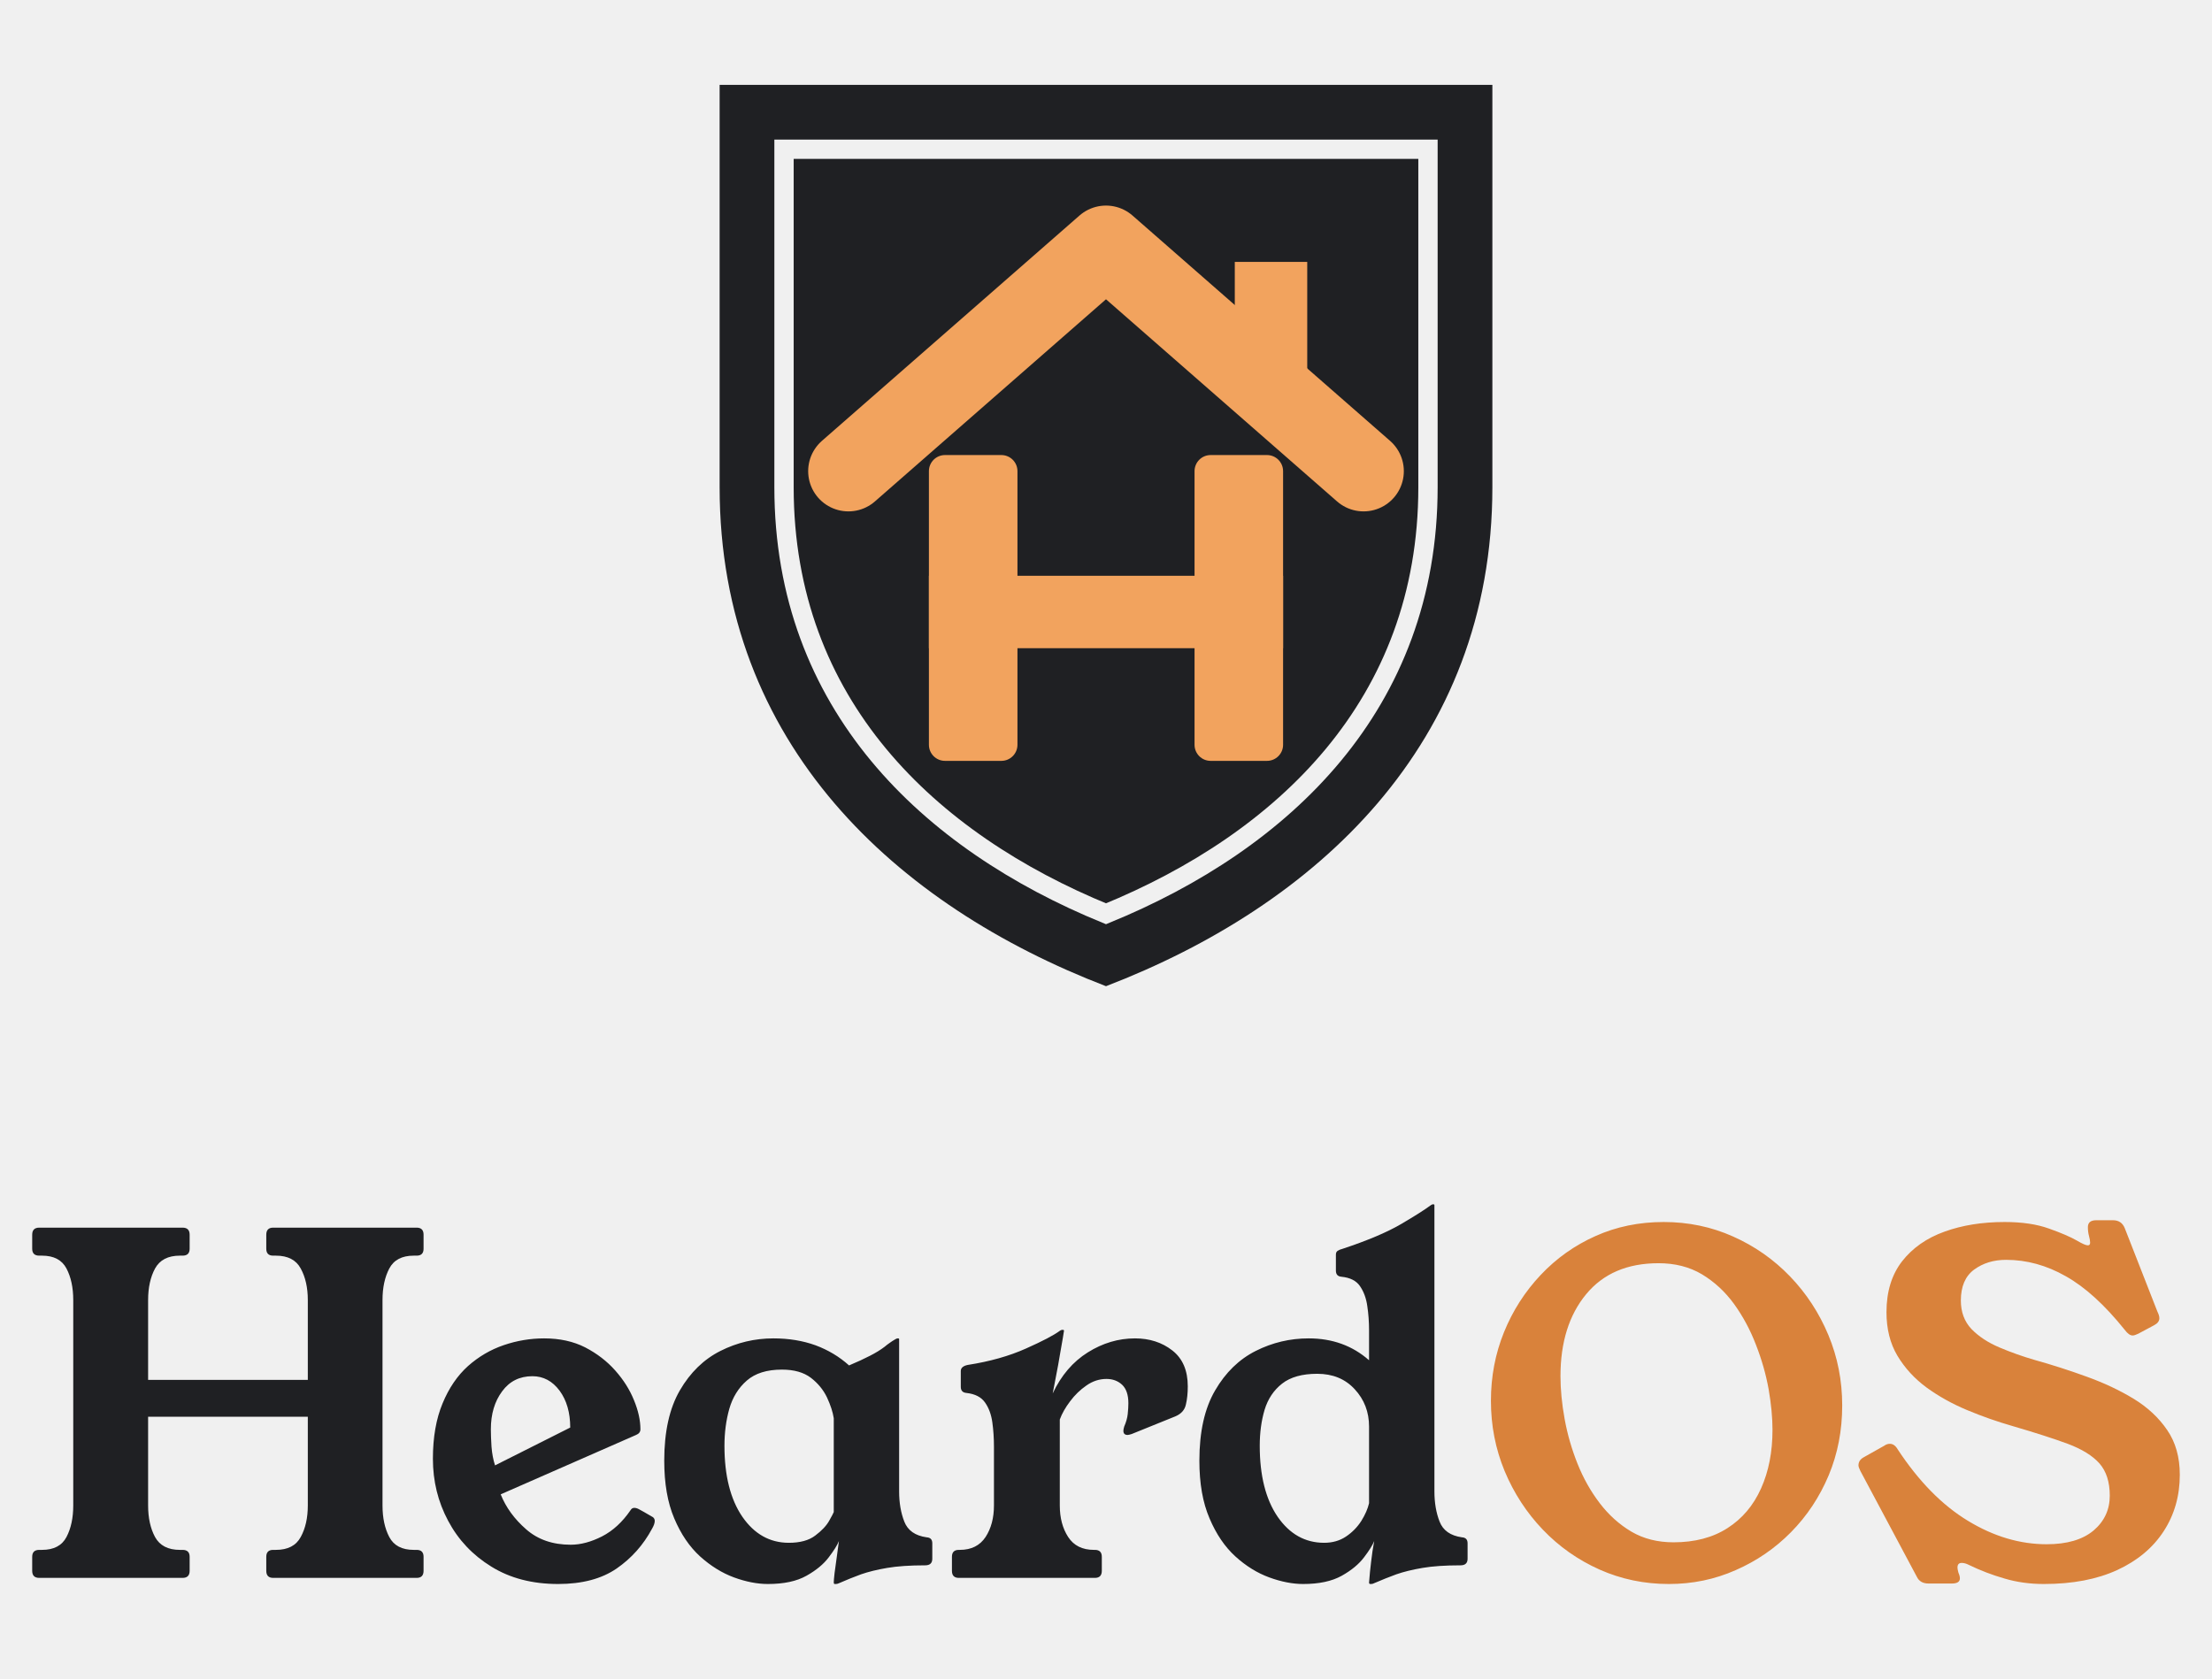
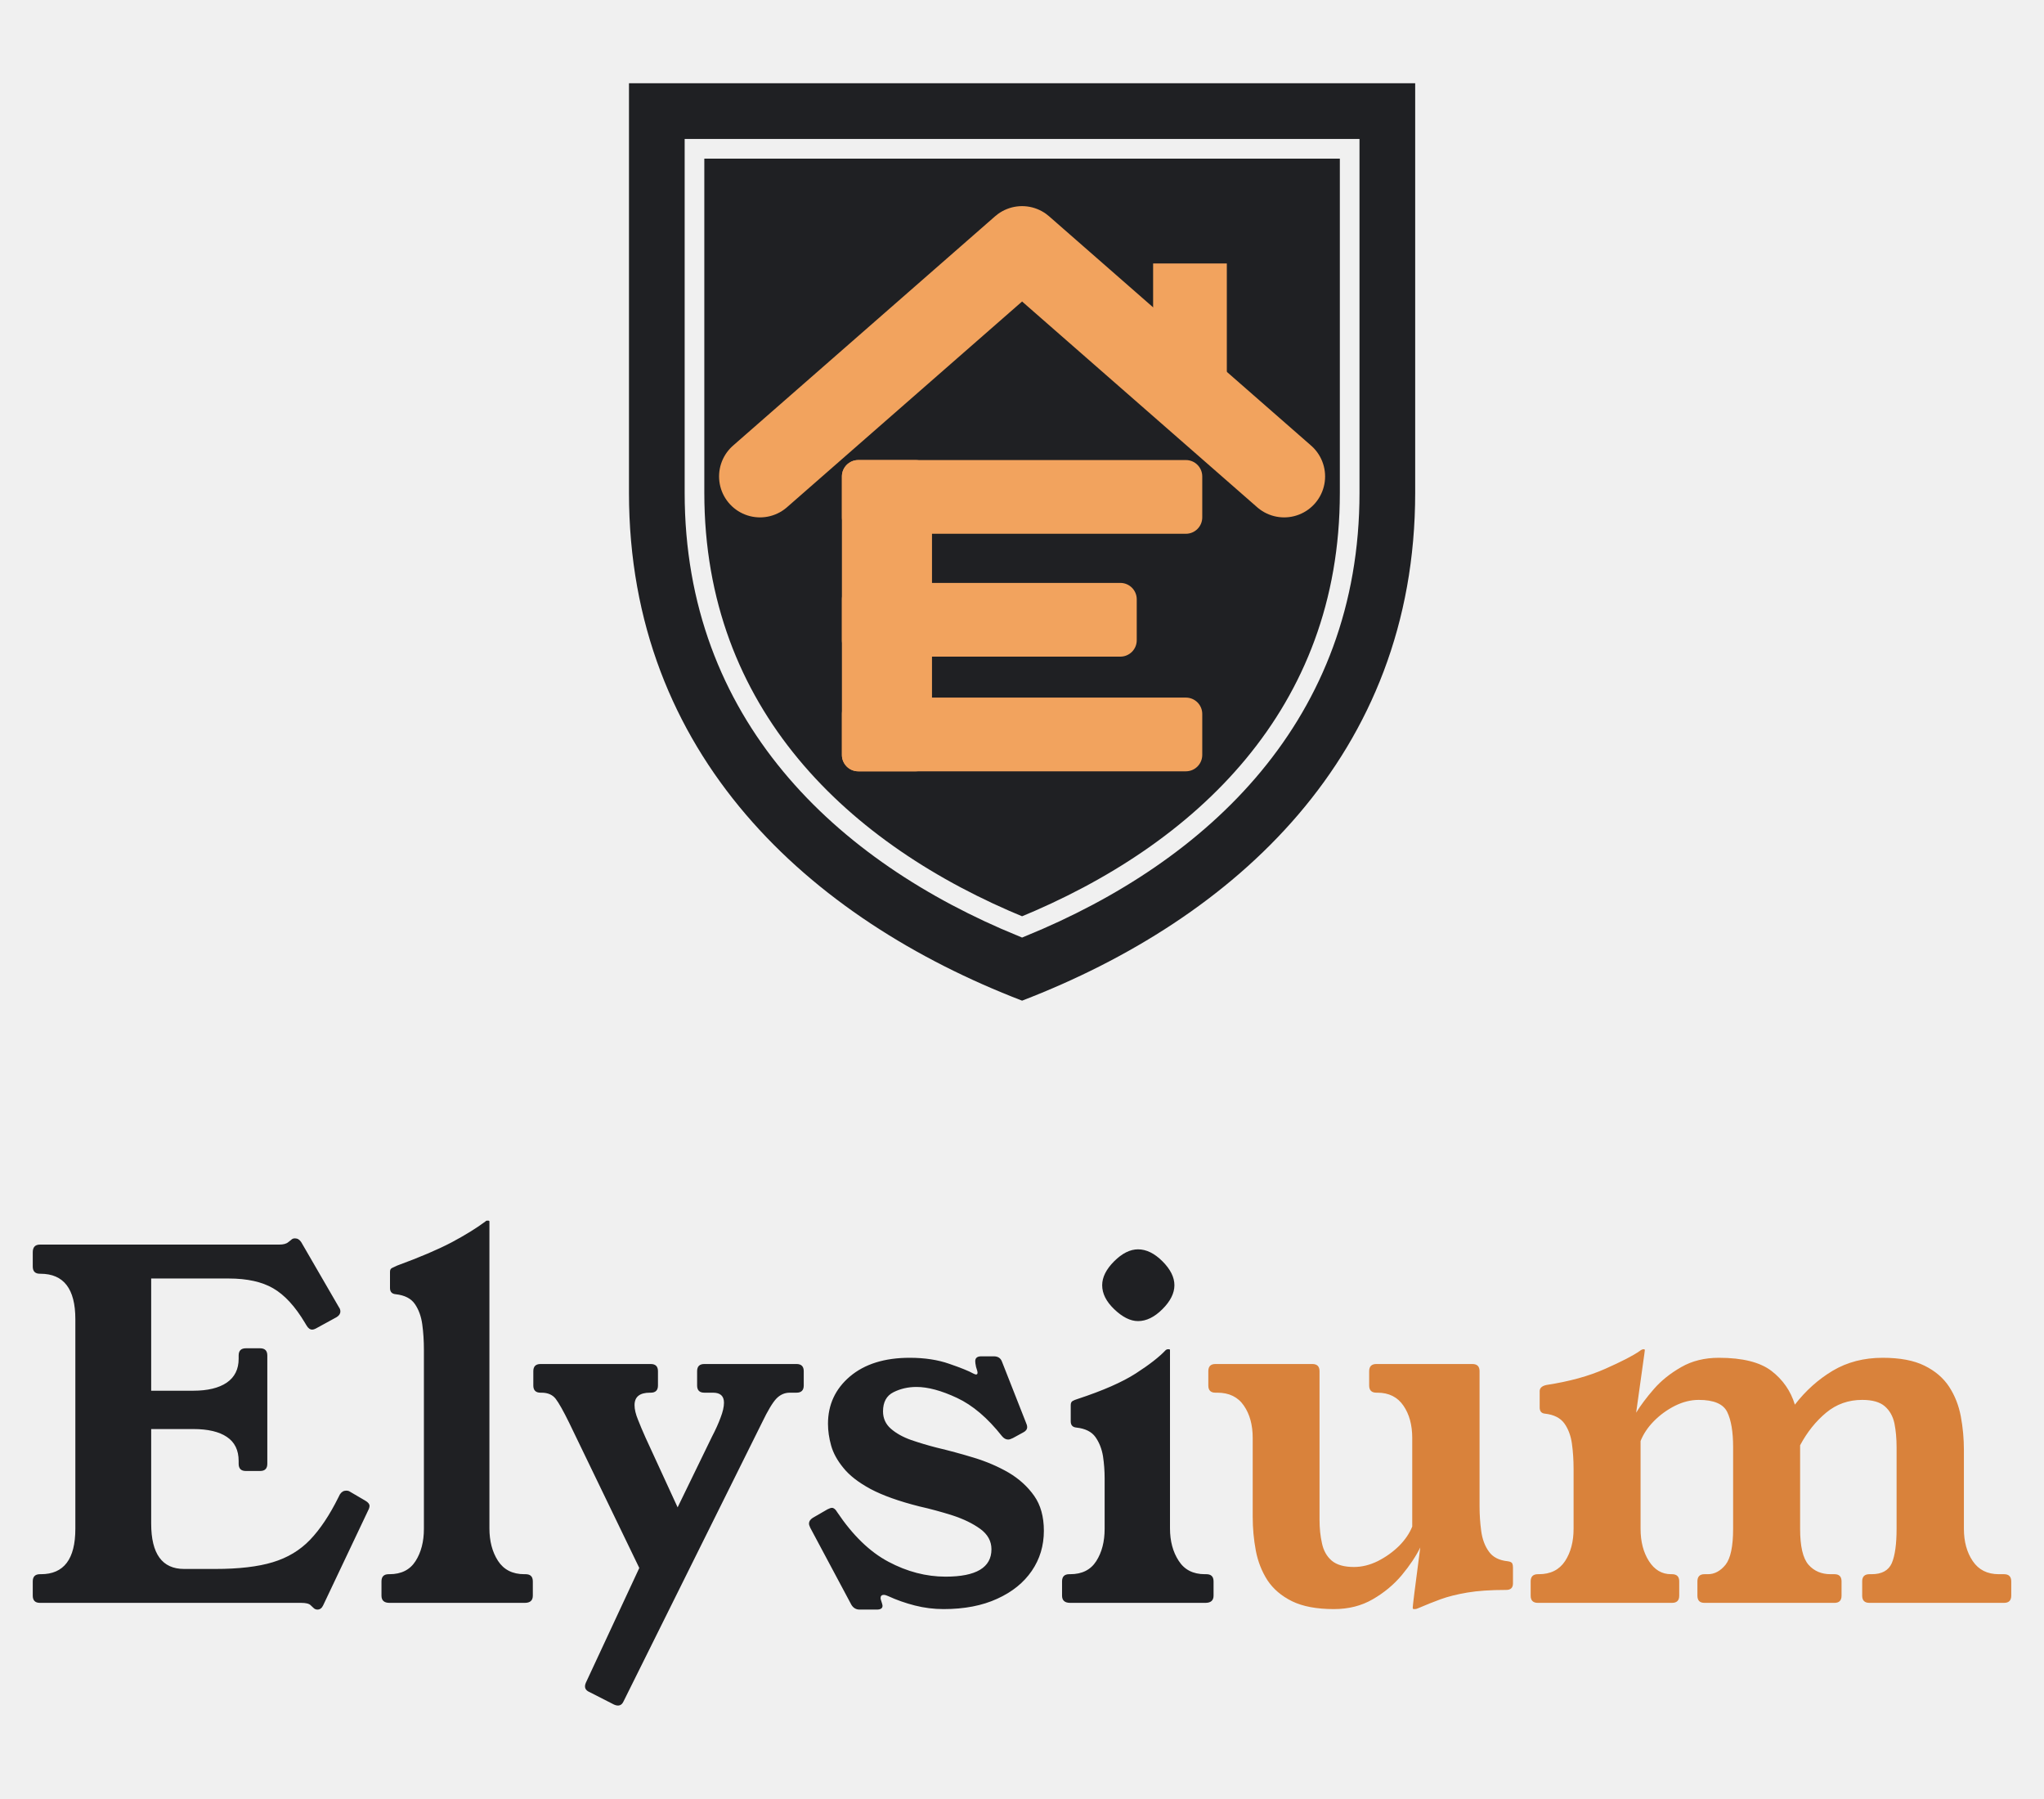
- <svg xmlns="http://www.w3.org/2000/svg" viewBox="0 0 137.40 103.76" width="137" height="104">
-   <g transform="translate(36.70,0)">
+ <svg xmlns="http://www.w3.org/2000/svg" viewBox="0 0 124.79 109.65" width="125" height="110">
+   <g transform="translate(30.40,0)">
    <defs>
      <mask id="m9" maskUnits="userSpaceOnUse" x="0" y="0" width="64" height="64">
        <rect width="64" height="64" fill="#fff" />
        <path d="M12 9H52V30C52 43.5 43 52 32 56.5C21 52 12 43.5 12 30Z" fill="none" stroke="#000" stroke-width="1.2" />
      </mask>
    </defs>
    <path d="M8 5H56V30C56 46 45 56 32 61C19 56 8 46 8 30Z" fill="#1f2023" mask="url(#m9)" />
    <rect x="40" y="16" width="4.5" height="8" fill="#f2a35e" />
    <path d="M16 29L32 15L48 29" fill="none" stroke="#f2a35e" stroke-width="5" stroke-linejoin="round" stroke-linecap="round" />
    <rect x="21" y="28" width="5.5" height="19" rx="1" fill="#f2a35e" />
-     <rect x="37.5" y="28" width="5.5" height="19" rx="1" fill="#f2a35e" />
-     <rect x="21" y="35.5" width="22" height="4.5" fill="#f2a35e" />
+     <rect x="21" y="28" width="22" height="4.5" rx="1" fill="#f2a35e" />
+     <rect x="21" y="35.5" width="18" height="4.5" rx="1" fill="#f2a35e" />
+     <rect x="21" y="42.5" width="22" height="4.5" rx="1" fill="#f2a35e" />
  </g>
-   <path d="M23.76 80.50L23.76 93.26Q23.76 94.42 24.18 95.22Q24.60 96.02 25.70 96.02L25.70 96.02L25.88 96.02Q26.31 96.02 26.31 96.45L26.31 96.45L26.31 97.32Q26.31 97.76 25.88 97.76L25.88 97.76L16.97 97.76Q16.54 97.76 16.54 97.32L16.54 97.32L16.54 96.45Q16.54 96.02 16.97 96.02L16.97 96.02L17.14 96.02Q18.25 96.02 18.68 95.22Q19.12 94.42 19.12 93.26L19.12 93.26L19.12 87.75L9.20 87.75L9.20 93.26Q9.20 94.42 9.63 95.22Q10.07 96.02 11.17 96.02L11.17 96.02L11.34 96.02Q11.78 96.02 11.78 96.45L11.78 96.45L11.78 97.32Q11.78 97.76 11.34 97.76L11.34 97.76L2.44 97.76Q2 97.76 2 97.32L2 97.32L2 96.45Q2 96.02 2.44 96.02L2.44 96.02L2.61 96.02Q3.71 96.02 4.13 95.22Q4.55 94.42 4.55 93.26L4.55 93.26L4.55 80.50Q4.55 79.34 4.13 78.54Q3.71 77.74 2.61 77.74L2.61 77.74L2.44 77.74Q2 77.74 2 77.31L2 77.31L2 76.44Q2 76 2.44 76L2.44 76L11.34 76Q11.78 76 11.78 76.44L11.78 76.44L11.78 77.31Q11.78 77.74 11.34 77.74L11.34 77.74L11.17 77.74Q10.07 77.74 9.63 78.54Q9.20 79.34 9.20 80.50L9.20 80.50L9.20 85.46L19.12 85.46L19.12 80.50Q19.12 79.34 18.68 78.54Q18.25 77.74 17.14 77.74L17.14 77.74L16.97 77.74Q16.54 77.74 16.54 77.31L16.54 77.31L16.54 76.44Q16.54 76 16.97 76L16.97 76L25.88 76Q26.31 76 26.31 76.44L26.31 76.44L26.31 77.31Q26.31 77.74 25.88 77.74L25.88 77.74L25.70 77.74Q24.60 77.74 24.18 78.54Q23.76 79.34 23.76 80.50L23.76 80.50ZM39.51 88.88L31.10 92.57Q31.59 93.79 32.68 94.74Q33.77 95.70 35.45 95.70L35.45 95.70Q36.38 95.70 37.40 95.18Q38.41 94.66 39.17 93.55L39.17 93.55Q39.25 93.41 39.40 93.41L39.40 93.41Q39.54 93.41 39.70 93.50Q39.86 93.58 40.56 93.99L40.56 93.99Q40.67 94.08 40.67 94.22L40.67 94.22Q40.67 94.42 40.50 94.71L40.50 94.71Q39.69 96.22 38.30 97.18Q36.90 98.14 34.67 98.14L34.67 98.14Q32.26 98.14 30.52 97.06Q28.78 95.99 27.84 94.22Q26.89 92.45 26.89 90.36L26.89 90.36Q26.89 88.36 27.49 86.92Q28.08 85.49 29.07 84.60Q30.06 83.72 31.29 83.30Q32.52 82.88 33.80 82.88L33.80 82.88Q35.25 82.88 36.35 83.44Q37.45 84.01 38.22 84.88Q38.99 85.75 39.38 86.72Q39.78 87.69 39.78 88.53L39.78 88.53Q39.78 88.77 39.51 88.88L39.51 88.88ZM30.75 90.77L35.42 88.42Q35.42 87.03 34.76 86.13Q34.09 85.23 33.07 85.23L33.07 85.23Q31.88 85.23 31.19 86.17Q30.49 87.11 30.49 88.53L30.49 88.53Q30.49 88.97 30.53 89.61Q30.58 90.25 30.75 90.77L30.75 90.77ZM55.85 82.93L55.85 92.39Q55.85 93.44 56.17 94.26Q56.49 95.09 57.56 95.24L57.56 95.24Q57.91 95.26 57.91 95.61L57.91 95.61L57.91 96.57Q57.91 96.98 57.47 96.98L57.47 96.98Q56.05 96.98 55.11 97.14Q54.17 97.30 53.48 97.54Q52.80 97.79 52.14 98.08L52.14 98.08Q52.02 98.14 51.93 98.14L51.93 98.14L51.84 98.14Q51.79 98.14 51.79 98.02L51.79 98.02Q51.79 97.91 51.84 97.46Q51.90 97.01 51.98 96.44Q52.05 95.87 52.11 95.47L52.11 95.47Q51.96 95.85 51.48 96.48Q51.00 97.12 50.09 97.63Q49.18 98.14 47.70 98.14L47.70 98.14Q46.71 98.14 45.59 97.73Q44.48 97.32 43.49 96.43Q42.50 95.53 41.88 94.06Q41.26 92.60 41.26 90.48L41.26 90.48Q41.26 87.78 42.23 86.11Q43.20 84.44 44.75 83.66Q46.30 82.88 48.04 82.88L48.04 82.88Q49.47 82.88 50.66 83.31Q51.84 83.75 52.74 84.56L52.74 84.56Q53.50 84.24 54.04 83.96Q54.57 83.69 54.95 83.40L54.95 83.40Q55.09 83.28 55.25 83.17Q55.41 83.05 55.62 82.93L55.62 82.93Q55.70 82.88 55.76 82.88L55.76 82.88L55.79 82.88Q55.85 82.88 55.85 82.93L55.85 82.93ZM51.79 93.67L51.79 87.84Q51.70 87.26 51.37 86.55Q51.03 85.84 50.37 85.33Q49.70 84.82 48.57 84.82L48.57 84.82Q47.17 84.82 46.39 85.50Q45.61 86.18 45.30 87.26Q45.00 88.33 45.00 89.55L45.00 89.55Q45.00 92.33 46.11 93.96Q47.23 95.58 49.00 95.58L49.00 95.58Q50.05 95.58 50.64 95.13Q51.24 94.68 51.50 94.22Q51.76 93.76 51.79 93.67L51.79 93.67ZM65.39 86.30L65.39 86.30Q66.18 84.62 67.57 83.75Q68.96 82.88 70.50 82.88L70.50 82.88Q71.86 82.88 72.82 83.63Q73.78 84.38 73.78 85.86L73.78 85.86Q73.78 86.50 73.66 87.00Q73.55 87.49 73.02 87.72L73.02 87.72L70.30 88.82Q70.12 88.88 70.04 88.88L70.04 88.88Q69.78 88.88 69.78 88.62L69.78 88.62Q69.78 88.53 69.83 88.36L69.83 88.36Q70.01 87.95 70.05 87.58Q70.09 87.20 70.09 86.91L70.09 86.91Q70.09 86.13 69.70 85.76Q69.31 85.40 68.73 85.40L68.73 85.40Q68.06 85.40 67.48 85.81Q66.90 86.21 66.47 86.79Q66.03 87.37 65.83 87.92L65.83 87.92L65.83 93.26Q65.83 94.42 66.35 95.22Q66.87 96.02 67.95 96.02L67.95 96.02L68.01 96.02Q68.44 96.02 68.44 96.45L68.44 96.45L68.44 97.32Q68.44 97.76 68.01 97.76L68.01 97.76L59.56 97.76Q59.13 97.76 59.13 97.32L59.13 97.32L59.13 96.45Q59.13 96.02 59.56 96.02L59.56 96.02L59.62 96.02Q60.69 96.02 61.22 95.22Q61.74 94.42 61.74 93.26L61.74 93.26L61.74 89.61Q61.74 88.82 61.64 88.10Q61.54 87.37 61.19 86.87Q60.84 86.36 60.03 86.27L60.03 86.27Q59.68 86.24 59.68 85.89L59.68 85.89L59.68 84.91Q59.68 84.62 60.11 84.53L60.11 84.53Q62.17 84.21 63.73 83.51Q65.28 82.82 65.83 82.41L65.83 82.41Q65.92 82.35 65.97 82.35L65.97 82.35L66.03 82.35Q66.09 82.35 66.09 82.41L66.09 82.41Q66.09 82.44 66.02 82.85Q65.95 83.25 65.84 83.88Q65.74 84.50 65.61 85.15Q65.48 85.81 65.39 86.30ZM89.10 74.61L89.10 92.39Q89.10 93.44 89.42 94.26Q89.74 95.09 90.81 95.24L90.81 95.24Q91.16 95.26 91.16 95.61L91.16 95.61L91.16 96.57Q91.16 96.98 90.72 96.98L90.72 96.98Q89.30 96.98 88.36 97.14Q87.42 97.30 86.73 97.54Q86.05 97.79 85.38 98.08L85.38 98.08Q85.27 98.14 85.18 98.14L85.18 98.14L85.12 98.14Q85.04 98.14 85.04 98.05L85.04 98.05Q85.09 97.38 85.17 96.74Q85.24 96.11 85.36 95.47L85.36 95.47Q85.21 95.85 84.73 96.48Q84.25 97.12 83.34 97.63Q82.42 98.14 80.95 98.14L80.95 98.14Q79.96 98.14 78.84 97.73Q77.72 97.32 76.74 96.43Q75.75 95.53 75.13 94.06Q74.50 92.60 74.50 90.48L74.50 90.48Q74.50 87.78 75.48 86.11Q76.45 84.44 78.00 83.66Q79.55 82.88 81.29 82.88L81.29 82.88Q83.50 82.88 85.04 84.24L85.04 84.24L85.04 82.38Q85.04 81.60 84.93 80.87Q84.83 80.15 84.48 79.64Q84.14 79.13 83.32 79.05L83.32 79.05Q82.98 79.02 82.98 78.67L82.98 78.67L82.98 77.68Q82.98 77.51 83.09 77.44Q83.21 77.36 83.41 77.31L83.41 77.31Q85.70 76.55 86.99 75.80Q88.29 75.04 88.87 74.61L88.87 74.61Q88.95 74.55 89.01 74.55L89.01 74.55L89.04 74.55Q89.10 74.55 89.10 74.61L89.10 74.61ZM85.04 93.12L85.04 88.36Q85.04 87.00 84.15 86.04Q83.27 85.08 81.82 85.08L81.82 85.08Q80.42 85.08 79.64 85.69Q78.86 86.30 78.55 87.32Q78.25 88.33 78.25 89.55L78.25 89.55Q78.25 92.33 79.36 93.96Q80.48 95.58 82.25 95.58L82.25 95.58Q83.03 95.58 83.61 95.19Q84.19 94.80 84.56 94.22Q84.92 93.64 85.04 93.12L85.04 93.12Z" fill="#1f2023" />
-   <path d="M103.34 75.65L103.34 75.65Q105.64 75.65 107.65 76.55Q109.67 77.45 111.19 79.03Q112.71 80.61 113.57 82.67Q114.43 84.73 114.43 87.05L114.43 87.05Q114.43 89.38 113.59 91.39Q112.74 93.41 111.25 94.92Q109.76 96.43 107.81 97.28Q105.87 98.14 103.66 98.14L103.66 98.14Q101.37 98.14 99.35 97.24Q97.34 96.34 95.83 94.76Q94.32 93.18 93.46 91.12Q92.61 89.06 92.61 86.76L92.61 86.76Q92.61 84.50 93.42 82.50Q94.23 80.50 95.70 78.94Q97.16 77.39 99.11 76.52Q101.05 75.65 103.34 75.65ZM103.02 78.21L103.02 78.21Q100.12 78.21 98.53 80.13Q96.93 82.06 96.93 85.23L96.93 85.23Q96.93 86.47 97.19 87.90Q97.45 89.32 97.99 90.67Q98.53 92.02 99.37 93.12Q100.21 94.22 101.34 94.89Q102.47 95.55 103.95 95.55L103.95 95.55Q105.93 95.55 107.30 94.67Q108.68 93.79 109.39 92.20Q110.10 90.62 110.10 88.56L110.10 88.56Q110.10 87.43 109.86 86.04Q109.61 84.65 109.07 83.27Q108.54 81.89 107.71 80.74Q106.88 79.60 105.72 78.90Q104.56 78.21 103.02 78.21ZM133.81 82.06L132.82 82.59Q132.73 82.62 132.65 82.66Q132.56 82.70 132.47 82.70L132.47 82.70Q132.24 82.70 131.98 82.35L131.98 82.35Q130.12 80.03 128.32 79.02Q126.53 78.00 124.61 78.00L124.61 78.00Q123.45 78.00 122.62 78.61Q121.80 79.22 121.80 80.53L121.80 80.53Q121.80 81.60 122.46 82.30Q123.13 82.99 124.19 83.44Q125.25 83.89 126.35 84.21L126.35 84.21Q128.00 84.67 129.62 85.26Q131.23 85.84 132.53 86.63Q133.84 87.43 134.62 88.58Q135.40 89.72 135.40 91.35L135.40 91.35Q135.40 93.32 134.40 94.86Q133.40 96.40 131.52 97.27Q129.63 98.14 126.96 98.14L126.96 98.14Q125.65 98.14 124.51 97.80Q123.36 97.47 122.29 96.95L122.29 96.95Q122.06 96.83 121.85 96.83L121.85 96.83Q121.59 96.83 121.59 97.12L121.59 97.12Q121.59 97.21 121.65 97.44L121.65 97.44Q121.74 97.64 121.74 97.79L121.74 97.79Q121.74 98.11 121.24 98.11L121.24 98.11L119.79 98.11Q119.27 98.11 119.07 97.70L119.07 97.70L115.56 91.12Q115.44 90.88 115.44 90.77L115.44 90.77Q115.44 90.45 115.76 90.27L115.76 90.27L117.04 89.55Q117.12 89.49 117.21 89.46Q117.30 89.43 117.39 89.43L117.39 89.43Q117.68 89.43 117.88 89.78L117.88 89.78Q119.85 92.77 122.25 94.22Q124.64 95.67 127.13 95.67L127.13 95.67Q129.02 95.67 130.04 94.82Q131.05 93.96 131.05 92.65L131.05 92.65Q131.05 91.38 130.41 90.65Q129.77 89.93 128.44 89.43Q127.11 88.94 125.02 88.33L125.02 88.33Q123.59 87.92 122.20 87.34Q120.81 86.76 119.68 85.94Q118.55 85.11 117.86 83.96Q117.18 82.82 117.18 81.25L117.18 81.25Q117.18 79.34 118.15 78.09Q119.13 76.84 120.78 76.25Q122.43 75.65 124.52 75.65L124.52 75.65Q126.15 75.65 127.28 76.06Q128.41 76.46 129.02 76.81L129.02 76.81Q129.51 77.10 129.69 77.10L129.69 77.10Q129.83 77.10 129.83 76.93L129.83 76.93Q129.83 76.78 129.76 76.52Q129.69 76.26 129.69 75.97L129.69 75.97Q129.69 75.54 130.21 75.54L130.21 75.54L131.25 75.54Q131.78 75.54 131.98 76.03L131.98 76.03L134.01 81.22Q134.07 81.34 134.10 81.44Q134.13 81.54 134.13 81.63L134.13 81.63Q134.13 81.89 133.81 82.06L133.81 82.06Z" fill="#d9823b" />
+   <path d="M22.30 91.52Q22.56 91.67 22.56 91.84Q22.56 91.96 22.47 92.13L19.73 97.91Q19.61 98.17 19.38 98.17Q19.23 98.17 19.12 98.05L18.97 97.91Q18.83 97.76 18.39 97.76H2.44Q2.00 97.76 2.00 97.32V96.45Q2.00 96.01 2.44 96.01H2.50Q4.60 96.01 4.60 93.24V80.44Q4.60 77.67 2.47 77.67H2.44Q2.00 77.67 2.00 77.23V76.36Q2.00 75.89 2.44 75.89H17.05Q17.43 75.89 17.60 75.74L17.78 75.60Q17.86 75.51 18.01 75.51Q18.24 75.51 18.39 75.74L20.69 79.71Q20.78 79.83 20.78 79.97Q20.78 80.18 20.55 80.32L19.38 80.96Q19.18 81.08 19.06 81.08Q18.86 81.08 18.71 80.82L18.62 80.67Q17.72 79.16 16.68 78.56Q15.65 77.96 13.96 77.96H9.23V84.81H11.80Q13.11 84.81 13.84 84.32Q14.57 83.82 14.57 82.86V82.66Q14.57 82.22 15.01 82.22H15.88Q16.32 82.22 16.32 82.66V89.27Q16.32 89.71 15.88 89.71H15.01Q14.57 89.71 14.57 89.27V89.10Q14.57 88.11 13.85 87.63Q13.14 87.15 11.80 87.15H9.23V92.92Q9.23 95.69 11.24 95.69H13.14Q15.30 95.69 16.65 95.28Q18.01 94.87 18.93 93.91Q19.85 92.95 20.66 91.32L20.75 91.14Q20.90 90.91 21.13 90.91Q21.28 90.91 21.36 90.97ZM32.09 96.01Q32.53 96.01 32.53 96.45V97.32Q32.53 97.76 32.04 97.76H23.78Q23.29 97.76 23.29 97.32V96.45Q23.29 96.01 23.73 96.01H23.78Q24.86 96.01 25.37 95.21Q25.88 94.41 25.88 93.24V82.31Q25.88 81.49 25.78 80.76Q25.68 80.03 25.33 79.52Q24.98 79.01 24.16 78.92Q23.81 78.89 23.81 78.54V77.55Q23.81 77.38 23.93 77.32Q24.05 77.26 24.25 77.17Q26.32 76.41 27.56 75.76Q28.80 75.10 29.62 74.49Q29.67 74.43 29.73 74.43H29.82Q29.88 74.43 29.88 74.49V93.21Q29.88 94.38 30.40 95.19Q30.93 96.01 32.01 96.01ZM48.63 83.18Q49.07 83.18 49.07 83.62V84.49Q49.07 84.93 48.63 84.93H48.22Q47.75 84.93 47.40 85.29Q47.05 85.66 46.53 86.74L38.07 103.77Q37.90 104.15 37.49 103.97L36.00 103.21Q35.59 103.04 35.77 102.63L39.03 95.63L34.75 86.77Q34.22 85.69 33.93 85.31Q33.64 84.93 33.06 84.93H33.00Q32.56 84.93 32.56 84.49V83.62Q32.56 83.18 33.00 83.18H39.73Q40.17 83.18 40.17 83.62V84.49Q40.17 84.93 39.73 84.93H39.68Q38.74 84.93 38.74 85.69Q38.74 86.07 38.95 86.58Q39.15 87.09 39.41 87.67L41.37 91.93L43.47 87.61Q43.79 87.00 43.99 86.46Q44.20 85.92 44.20 85.54Q44.20 84.93 43.53 84.93H43.00Q42.56 84.93 42.56 84.49V83.62Q42.56 83.18 43.00 83.18ZM61.84 87.70Q61.66 87.79 61.55 87.79Q61.34 87.79 61.17 87.58Q59.86 85.92 58.43 85.25Q57.00 84.58 55.95 84.58Q55.19 84.58 54.55 84.90Q53.91 85.22 53.91 86.07Q53.91 86.71 54.39 87.13Q54.87 87.55 55.63 87.82Q56.39 88.08 57.17 88.28Q58.31 88.55 59.46 88.90Q60.61 89.25 61.58 89.81Q62.54 90.38 63.14 91.23Q63.73 92.07 63.73 93.36Q63.73 94.73 62.99 95.81Q62.25 96.89 60.88 97.51Q59.51 98.14 57.61 98.14Q56.71 98.14 55.85 97.92Q54.99 97.70 54.23 97.35Q54.05 97.27 53.97 97.27Q53.76 97.27 53.76 97.47Q53.76 97.53 53.82 97.70Q53.88 97.88 53.88 97.94Q53.88 98.17 53.53 98.17H52.48Q52.16 98.17 51.98 97.88L49.47 93.18Q49.39 93.01 49.39 92.92Q49.39 92.72 49.62 92.57L50.52 92.05Q50.70 91.96 50.79 91.96Q50.96 91.96 51.11 92.22Q52.54 94.35 54.24 95.25Q55.95 96.16 57.73 96.16Q60.53 96.16 60.53 94.49Q60.53 93.74 59.84 93.24Q59.16 92.75 58.15 92.42Q57.14 92.10 56.12 91.87Q54.26 91.40 53.15 90.81Q52.04 90.21 51.49 89.52Q50.93 88.84 50.74 88.15Q50.55 87.47 50.55 86.83Q50.55 85.08 51.89 83.94Q53.24 82.80 55.54 82.80Q56.91 82.80 57.96 83.17Q59.01 83.53 59.42 83.76Q59.54 83.82 59.59 83.82Q59.68 83.82 59.68 83.71Q59.68 83.62 59.59 83.36Q59.56 83.21 59.55 83.14Q59.54 83.06 59.54 83.01Q59.54 82.71 59.91 82.71H60.67Q61.05 82.71 61.17 83.03L62.63 86.74Q62.71 86.91 62.71 87.03Q62.71 87.23 62.48 87.35ZM73.65 96.01Q74.09 96.01 74.09 96.45V97.32Q74.09 97.76 73.59 97.76H65.34Q64.84 97.76 64.84 97.32V96.45Q64.84 96.01 65.28 96.01H65.34Q66.42 96.01 66.93 95.21Q67.44 94.41 67.44 93.24V90.15Q67.44 89.48 67.34 88.81Q67.23 88.14 66.88 87.64Q66.53 87.15 65.72 87.06Q65.37 87.03 65.37 86.68V85.69Q65.37 85.51 65.48 85.44Q65.60 85.37 65.80 85.31Q68.11 84.55 69.35 83.75Q70.59 82.95 71.17 82.33Q71.23 82.28 71.29 82.28H71.37Q71.43 82.28 71.43 82.33V93.21Q71.43 94.38 71.96 95.19Q72.48 96.01 73.56 96.01ZM69.48 76.18Q70.24 76.18 70.97 76.91Q71.70 77.64 71.70 78.37Q71.70 79.10 70.97 79.83Q70.24 80.56 69.48 80.56Q68.78 80.56 68.02 79.83Q67.29 79.13 67.29 78.37Q67.29 77.64 68.02 76.91Q68.75 76.18 69.48 76.18Z" fill="#1f2023" />
+   <path d="M90.33 91.87Q90.33 92.63 90.43 93.37Q90.53 94.12 90.90 94.63Q91.26 95.14 92.05 95.22Q92.28 95.25 92.33 95.36Q92.37 95.46 92.37 95.60V96.57Q92.37 96.97 91.96 96.97Q90.53 96.97 89.59 97.13Q88.64 97.29 87.95 97.54Q87.27 97.79 86.60 98.08Q86.48 98.14 86.36 98.14H86.31Q86.25 98.14 86.25 98.05Q86.25 97.97 86.35 97.16Q86.45 96.36 86.71 94.38Q86.31 95.19 85.58 96.07Q84.85 96.94 83.81 97.54Q82.78 98.14 81.44 98.14Q79.86 98.14 78.88 97.66Q77.91 97.18 77.38 96.38Q76.86 95.57 76.67 94.57Q76.48 93.56 76.48 92.51V87.70Q76.48 86.50 75.94 85.72Q75.40 84.93 74.32 84.93H74.20Q73.77 84.93 73.77 84.49V83.62Q73.77 83.18 74.20 83.18H80.12Q80.56 83.18 80.56 83.62V92.69Q80.56 93.47 80.71 94.13Q80.85 94.79 81.30 95.18Q81.76 95.57 82.66 95.57Q83.39 95.57 84.12 95.21Q84.85 94.84 85.42 94.28Q85.98 93.71 86.22 93.10V87.70Q86.22 86.50 85.68 85.72Q85.14 84.93 84.09 84.93H84.03Q83.59 84.93 83.59 84.49V83.62Q83.59 83.18 84.03 83.18H89.89Q90.33 83.18 90.33 83.62ZM122.35 96.01Q122.79 96.01 122.79 96.45V97.32Q122.79 97.76 122.35 97.76H114.13Q113.69 97.76 113.69 97.32V96.45Q113.69 96.01 114.13 96.01H114.27Q115.20 96.01 115.50 95.33Q115.79 94.64 115.79 93.24V88.25Q115.79 87.47 115.66 86.81Q115.52 86.15 115.07 85.76Q114.62 85.37 113.69 85.37Q112.43 85.37 111.49 86.15Q110.54 86.94 109.90 88.14V93.24Q109.90 94.84 110.41 95.43Q110.92 96.01 111.76 96.01H112.00Q112.43 96.01 112.43 96.45V97.32Q112.43 97.76 112.00 97.76H104.06Q103.63 97.76 103.63 97.32V96.45Q103.63 96.01 104.06 96.01H104.27Q104.88 96.01 105.35 95.43Q105.81 94.84 105.81 93.24V88.25Q105.81 86.85 105.45 86.11Q105.09 85.37 103.71 85.37Q102.99 85.37 102.26 85.73Q101.53 86.10 100.97 86.67Q100.42 87.23 100.16 87.88V93.24Q100.16 94.41 100.67 95.21Q101.18 96.01 102.02 96.01H102.08Q102.52 96.01 102.52 96.45V97.32Q102.52 97.76 102.08 97.76H93.89Q93.45 97.76 93.45 97.32V96.45Q93.45 96.01 93.89 96.01H93.95Q95.02 96.01 95.55 95.21Q96.07 94.41 96.07 93.24V89.57Q96.07 88.78 95.97 88.05Q95.87 87.32 95.51 86.81Q95.14 86.30 94.32 86.21Q94.00 86.18 94.00 85.83V84.84Q94.00 84.55 94.41 84.46Q96.51 84.14 98.01 83.47Q99.52 82.80 100.10 82.39Q100.24 82.28 100.33 82.28H100.36Q100.42 82.28 100.42 82.33Q100.42 82.39 100.39 82.57L99.89 86.15Q100.30 85.48 100.97 84.71Q101.64 83.94 102.64 83.37Q103.63 82.80 104.94 82.80Q107.10 82.80 108.15 83.60Q109.20 84.41 109.58 85.66Q110.57 84.38 111.89 83.59Q113.22 82.80 114.94 82.80Q116.52 82.80 117.49 83.28Q118.47 83.76 119.00 84.57Q119.52 85.37 119.71 86.37Q119.90 87.38 119.90 88.43V93.24Q119.90 94.41 120.44 95.21Q120.98 96.01 122.03 96.01Z" fill="#d9823b" />
</svg>
